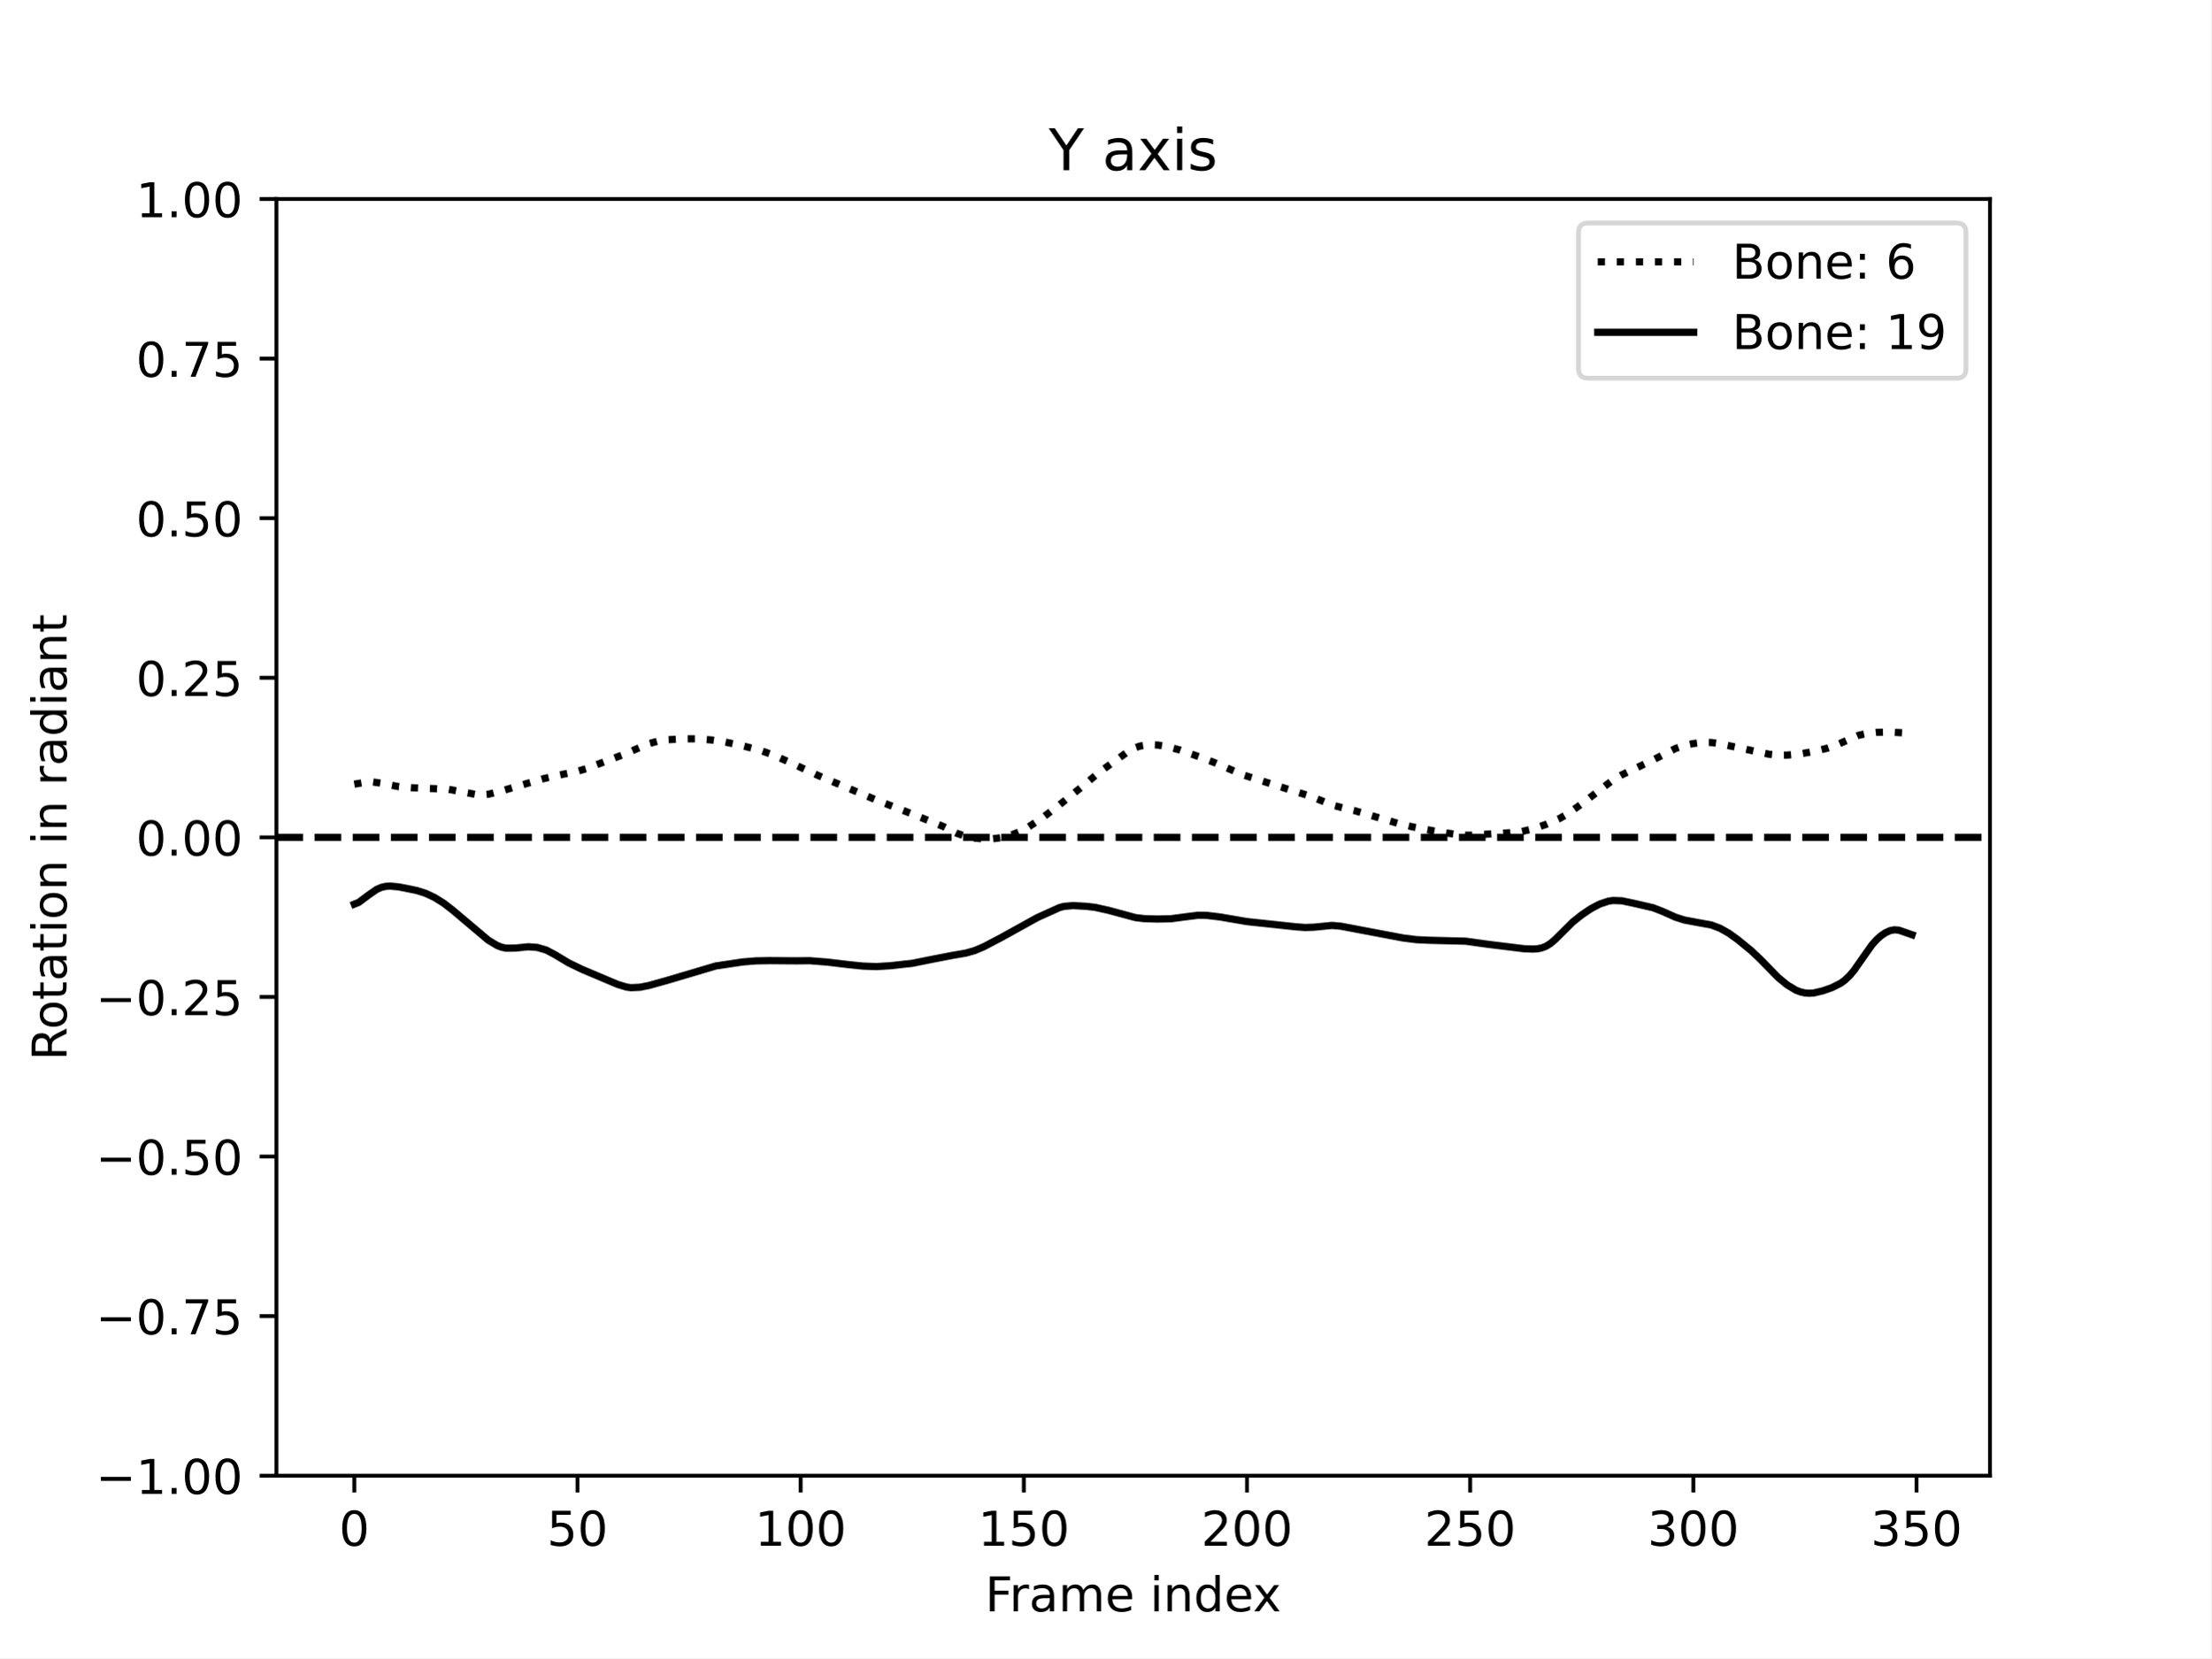
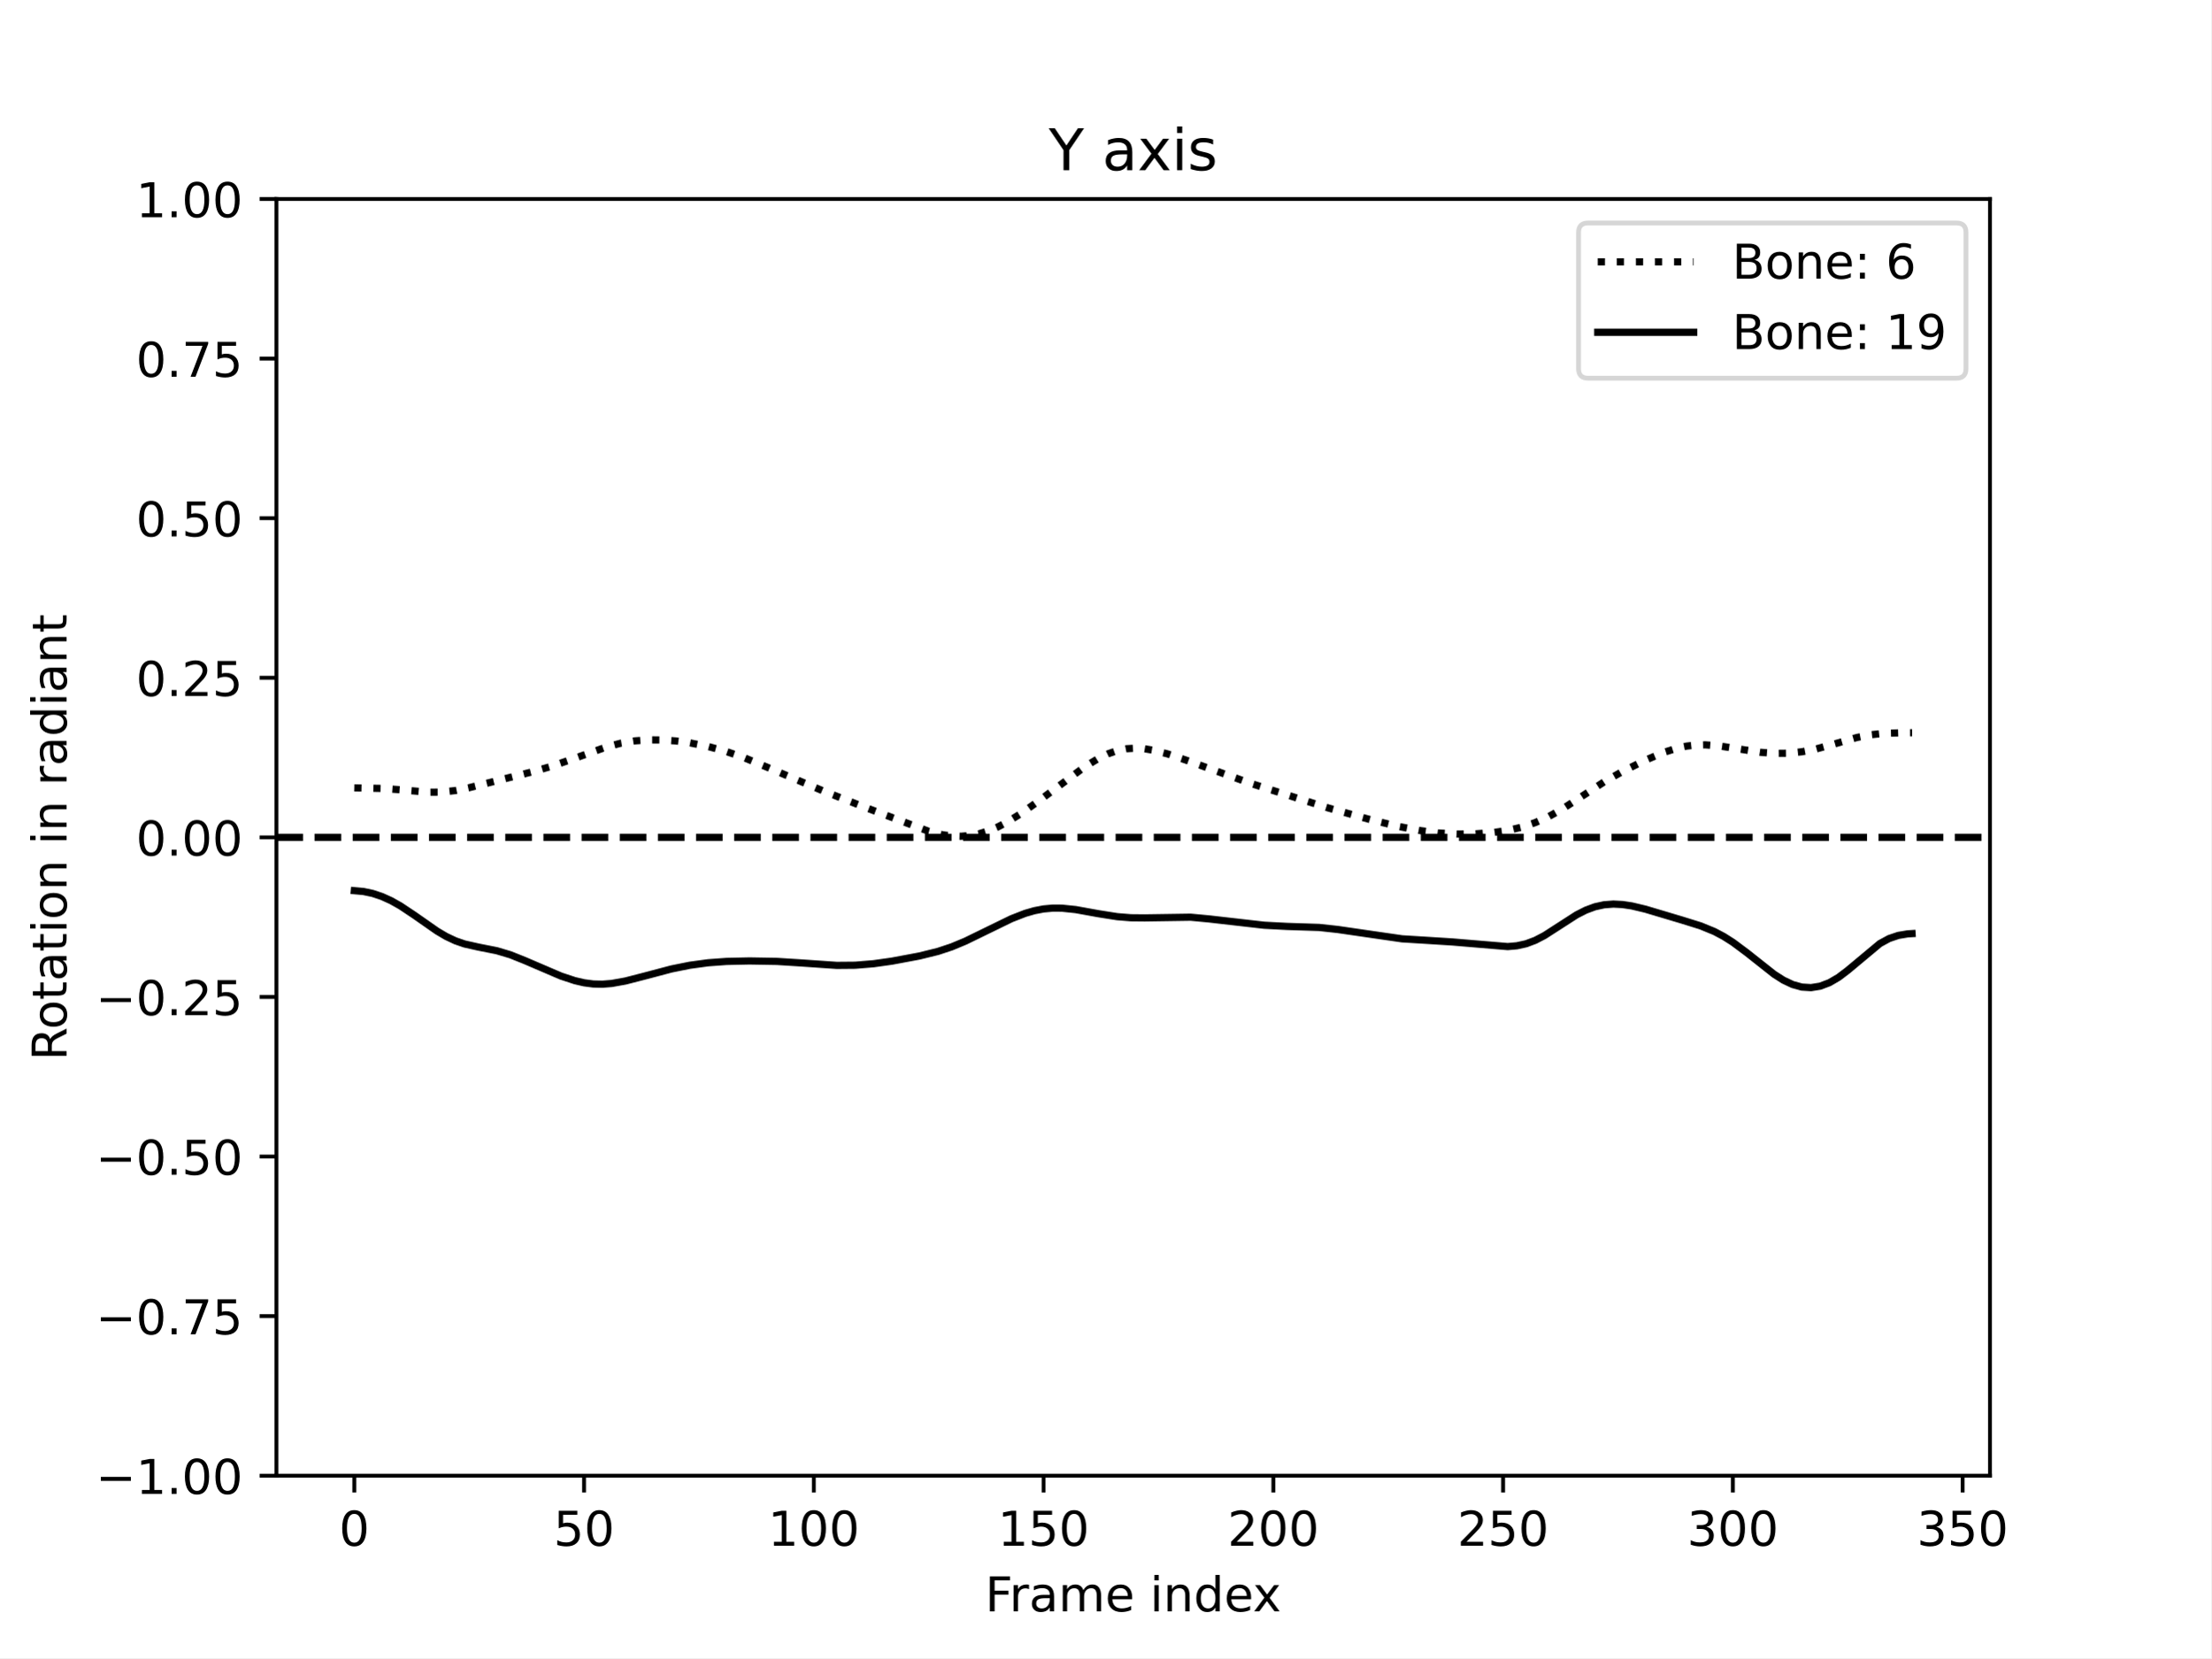
<svg xmlns="http://www.w3.org/2000/svg" xmlns:xlink="http://www.w3.org/1999/xlink" width="460.8pt" height="345.6pt" viewBox="0 0 460.8 345.6" version="1.1">
  <defs>
    <style type="text/css">*{stroke-linejoin: round; stroke-linecap: butt}</style>
  </defs>
  <g id="figure_1">
    <g id="patch_1">
      <path d="M 0 345.6  L 460.8 345.6  L 460.8 0  L 0 0  z " style="fill: #ffffff" />
    </g>
    <g id="axes_1">
      <g id="patch_2">
        <path d="M 57.6 307.584  L 414.72 307.584  L 414.72 41.472  L 57.6 41.472  z " style="fill: #ffffff" />
      </g>
      <g id="matplotlib.axis_1">
        <g id="xtick_1">
          <g id="line2d_1">
            <defs>
-               <path id="mdecc111322" d="M 0 0  L 0 3.5  " style="stroke: #000000; stroke-width: 0.8" />
-             </defs>
-             <g>
-               <use xlink:href="#mdecc111322" x="73.833" y="307.584" style="stroke: #000000; stroke-width: 0.8" />
+               <path id="mc6d199fbd0" d="M 0 0  L 0 3.5  " style="stroke: #000000; stroke-width: 0.8" />
+             </defs>
+             <g>
+               <use xlink:href="#mc6d199fbd0" x="73.833" y="307.584" style="stroke: #000000; stroke-width: 0.8" />
            </g>
          </g>
          <g id="text_1">
            <g transform="translate(70.65148 322.1824) scale(0.1 -0.1)">
              <defs>
                <path id="DejaVuSans-30" d="M 2034 4250  Q 1547 4250 1301 3770  Q 1056 3291 1056 2328  Q 1056 1369 1301 889  Q 1547 409 2034 409  Q 2525 409 2770 889  Q 3016 1369 3016 2328  Q 3016 3291 2770 3770  Q 2525 4250 2034 4250  z M 2034 4750  Q 2819 4750 3233 4129  Q 3647 3509 3647 2328  Q 3647 1150 3233 529  Q 2819 -91 2034 -91  Q 1250 -91 836 529  Q 422 1150 422 2328  Q 422 3509 836 4129  Q 1250 4750 2034 4750  z " transform="scale(0.015625)" />
              </defs>
              <use xlink:href="#DejaVuSans-30" />
            </g>
          </g>
        </g>
        <g id="xtick_2">
          <g id="line2d_2">
            <g>
-               <use xlink:href="#mdecc111322" x="120.345" y="307.584" style="stroke: #000000; stroke-width: 0.8" />
+               <use xlink:href="#mc6d199fbd0" x="121.717" y="307.584" style="stroke: #000000; stroke-width: 0.8" />
            </g>
          </g>
          <g id="text_2">
-             <g transform="translate(113.9823 322.1824) scale(0.1 -0.1)">
+             <g transform="translate(115.3544 322.1824) scale(0.1 -0.1)">
              <defs>
                <path id="DejaVuSans-35" d="M 691 4666  L 3169 4666  L 3169 4134  L 1269 4134  L 1269 2991  Q 1406 3038 1543 3061  Q 1681 3084 1819 3084  Q 2600 3084 3056 2656  Q 3513 2228 3513 1497  Q 3513 744 3044 326  Q 2575 -91 1722 -91  Q 1428 -91 1123 -41  Q 819 9 494 109  L 494 744  Q 775 591 1075 516  Q 1375 441 1709 441  Q 2250 441 2565 725  Q 2881 1009 2881 1497  Q 2881 1984 2565 2268  Q 2250 2553 1709 2553  Q 1456 2553 1204 2497  Q 953 2441 691 2322  L 691 4666  z " transform="scale(0.015625)" />
              </defs>
              <use xlink:href="#DejaVuSans-35" />
              <use xlink:href="#DejaVuSans-30" x="63.623" />
            </g>
          </g>
        </g>
        <g id="xtick_3">
          <g id="line2d_3">
            <g>
-               <use xlink:href="#mdecc111322" x="166.857" y="307.584" style="stroke: #000000; stroke-width: 0.8" />
+               <use xlink:href="#mc6d199fbd0" x="169.601" y="307.584" style="stroke: #000000; stroke-width: 0.8" />
            </g>
          </g>
          <g id="text_3">
-             <g transform="translate(157.3132 322.1824) scale(0.1 -0.1)">
+             <g transform="translate(160.0573 322.1824) scale(0.1 -0.1)">
              <defs>
                <path id="DejaVuSans-31" d="M 794 531  L 1825 531  L 1825 4091  L 703 3866  L 703 4441  L 1819 4666  L 2450 4666  L 2450 531  L 3481 531  L 3481 0  L 794 0  L 794 531  z " transform="scale(0.015625)" />
              </defs>
              <use xlink:href="#DejaVuSans-31" />
              <use xlink:href="#DejaVuSans-30" x="63.623" />
              <use xlink:href="#DejaVuSans-30" x="127.246" />
            </g>
          </g>
        </g>
        <g id="xtick_4">
          <g id="line2d_4">
            <g>
-               <use xlink:href="#mdecc111322" x="213.369" y="307.584" style="stroke: #000000; stroke-width: 0.8" />
+               <use xlink:href="#mc6d199fbd0" x="217.485" y="307.584" style="stroke: #000000; stroke-width: 0.8" />
            </g>
          </g>
          <g id="text_4">
-             <g transform="translate(203.8253 322.1824) scale(0.1 -0.1)">
+             <g transform="translate(207.9414 322.1824) scale(0.1 -0.1)">
              <use xlink:href="#DejaVuSans-31" />
              <use xlink:href="#DejaVuSans-35" x="63.623" />
              <use xlink:href="#DejaVuSans-30" x="127.246" />
            </g>
          </g>
        </g>
        <g id="xtick_5">
          <g id="line2d_5">
            <g>
-               <use xlink:href="#mdecc111322" x="259.881" y="307.584" style="stroke: #000000; stroke-width: 0.8" />
+               <use xlink:href="#mc6d199fbd0" x="265.369" y="307.584" style="stroke: #000000; stroke-width: 0.8" />
            </g>
          </g>
          <g id="text_5">
-             <g transform="translate(250.3374 322.1824) scale(0.1 -0.1)">
+             <g transform="translate(255.8256 322.1824) scale(0.1 -0.1)">
              <defs>
                <path id="DejaVuSans-32" d="M 1228 531  L 3431 531  L 3431 0  L 469 0  L 469 531  Q 828 903 1448 1529  Q 2069 2156 2228 2338  Q 2531 2678 2651 2914  Q 2772 3150 2772 3378  Q 2772 3750 2511 3984  Q 2250 4219 1831 4219  Q 1534 4219 1204 4116  Q 875 4013 500 3803  L 500 4441  Q 881 4594 1212 4672  Q 1544 4750 1819 4750  Q 2544 4750 2975 4387  Q 3406 4025 3406 3419  Q 3406 3131 3298 2873  Q 3191 2616 2906 2266  Q 2828 2175 2409 1742  Q 1991 1309 1228 531  z " transform="scale(0.015625)" />
              </defs>
              <use xlink:href="#DejaVuSans-32" />
              <use xlink:href="#DejaVuSans-30" x="63.623" />
              <use xlink:href="#DejaVuSans-30" x="127.246" />
            </g>
          </g>
        </g>
        <g id="xtick_6">
          <g id="line2d_6">
            <g>
-               <use xlink:href="#mdecc111322" x="306.393" y="307.584" style="stroke: #000000; stroke-width: 0.8" />
+               <use xlink:href="#mc6d199fbd0" x="313.253" y="307.584" style="stroke: #000000; stroke-width: 0.8" />
            </g>
          </g>
          <g id="text_6">
-             <g transform="translate(296.8495 322.1824) scale(0.1 -0.1)">
+             <g transform="translate(303.7097 322.1824) scale(0.1 -0.1)">
              <use xlink:href="#DejaVuSans-32" />
              <use xlink:href="#DejaVuSans-35" x="63.623" />
              <use xlink:href="#DejaVuSans-30" x="127.246" />
            </g>
          </g>
        </g>
        <g id="xtick_7">
          <g id="line2d_7">
            <g>
-               <use xlink:href="#mdecc111322" x="352.905" y="307.584" style="stroke: #000000; stroke-width: 0.8" />
+               <use xlink:href="#mc6d199fbd0" x="361.138" y="307.584" style="stroke: #000000; stroke-width: 0.8" />
            </g>
          </g>
          <g id="text_7">
-             <g transform="translate(343.3617 322.1824) scale(0.1 -0.1)">
+             <g transform="translate(351.5939 322.1824) scale(0.1 -0.1)">
              <defs>
                <path id="DejaVuSans-33" d="M 2597 2516  Q 3050 2419 3304 2112  Q 3559 1806 3559 1356  Q 3559 666 3084 287  Q 2609 -91 1734 -91  Q 1441 -91 1130 -33  Q 819 25 488 141  L 488 750  Q 750 597 1062 519  Q 1375 441 1716 441  Q 2309 441 2620 675  Q 2931 909 2931 1356  Q 2931 1769 2642 2001  Q 2353 2234 1838 2234  L 1294 2234  L 1294 2753  L 1863 2753  Q 2328 2753 2575 2939  Q 2822 3125 2822 3475  Q 2822 3834 2567 4026  Q 2313 4219 1838 4219  Q 1578 4219 1281 4162  Q 984 4106 628 3988  L 628 4550  Q 988 4650 1302 4700  Q 1616 4750 1894 4750  Q 2613 4750 3031 4423  Q 3450 4097 3450 3541  Q 3450 3153 3228 2886  Q 3006 2619 2597 2516  z " transform="scale(0.015625)" />
              </defs>
              <use xlink:href="#DejaVuSans-33" />
              <use xlink:href="#DejaVuSans-30" x="63.623" />
              <use xlink:href="#DejaVuSans-30" x="127.246" />
            </g>
          </g>
        </g>
        <g id="xtick_8">
          <g id="line2d_8">
            <g>
-               <use xlink:href="#mdecc111322" x="399.418" y="307.584" style="stroke: #000000; stroke-width: 0.8" />
+               <use xlink:href="#mc6d199fbd0" x="409.022" y="307.584" style="stroke: #000000; stroke-width: 0.8" />
            </g>
          </g>
          <g id="text_8">
-             <g transform="translate(389.8738 322.1824) scale(0.1 -0.1)">
+             <g transform="translate(399.478 322.1824) scale(0.1 -0.1)">
              <use xlink:href="#DejaVuSans-33" />
              <use xlink:href="#DejaVuSans-35" x="63.623" />
              <use xlink:href="#DejaVuSans-30" x="127.246" />
            </g>
          </g>
        </g>
        <g id="text_9">
          <g transform="translate(205.3108 335.8606) scale(0.1 -0.1)">
            <defs>
              <path id="DejaVuSans-46" d="M 628 4666  L 3309 4666  L 3309 4134  L 1259 4134  L 1259 2759  L 3109 2759  L 3109 2228  L 1259 2228  L 1259 0  L 628 0  L 628 4666  z " transform="scale(0.015625)" />
              <path id="DejaVuSans-72" d="M 2631 2963  Q 2534 3019 2420 3045  Q 2306 3072 2169 3072  Q 1681 3072 1420 2755  Q 1159 2438 1159 1844  L 1159 0  L 581 0  L 581 3500  L 1159 3500  L 1159 2956  Q 1341 3275 1631 3429  Q 1922 3584 2338 3584  Q 2397 3584 2469 3576  Q 2541 3569 2628 3553  L 2631 2963  z " transform="scale(0.015625)" />
              <path id="DejaVuSans-61" d="M 2194 1759  Q 1497 1759 1228 1600  Q 959 1441 959 1056  Q 959 750 1161 570  Q 1363 391 1709 391  Q 2188 391 2477 730  Q 2766 1069 2766 1631  L 2766 1759  L 2194 1759  z M 3341 1997  L 3341 0  L 2766 0  L 2766 531  Q 2569 213 2275 61  Q 1981 -91 1556 -91  Q 1019 -91 701 211  Q 384 513 384 1019  Q 384 1609 779 1909  Q 1175 2209 1959 2209  L 2766 2209  L 2766 2266  Q 2766 2663 2505 2880  Q 2244 3097 1772 3097  Q 1472 3097 1187 3025  Q 903 2953 641 2809  L 641 3341  Q 956 3463 1253 3523  Q 1550 3584 1831 3584  Q 2591 3584 2966 3190  Q 3341 2797 3341 1997  z " transform="scale(0.015625)" />
              <path id="DejaVuSans-6d" d="M 3328 2828  Q 3544 3216 3844 3400  Q 4144 3584 4550 3584  Q 5097 3584 5394 3201  Q 5691 2819 5691 2113  L 5691 0  L 5113 0  L 5113 2094  Q 5113 2597 4934 2840  Q 4756 3084 4391 3084  Q 3944 3084 3684 2787  Q 3425 2491 3425 1978  L 3425 0  L 2847 0  L 2847 2094  Q 2847 2600 2669 2842  Q 2491 3084 2119 3084  Q 1678 3084 1418 2786  Q 1159 2488 1159 1978  L 1159 0  L 581 0  L 581 3500  L 1159 3500  L 1159 2956  Q 1356 3278 1631 3431  Q 1906 3584 2284 3584  Q 2666 3584 2933 3390  Q 3200 3197 3328 2828  z " transform="scale(0.015625)" />
              <path id="DejaVuSans-65" d="M 3597 1894  L 3597 1613  L 953 1613  Q 991 1019 1311 708  Q 1631 397 2203 397  Q 2534 397 2845 478  Q 3156 559 3463 722  L 3463 178  Q 3153 47 2828 -22  Q 2503 -91 2169 -91  Q 1331 -91 842 396  Q 353 884 353 1716  Q 353 2575 817 3079  Q 1281 3584 2069 3584  Q 2775 3584 3186 3129  Q 3597 2675 3597 1894  z M 3022 2063  Q 3016 2534 2758 2815  Q 2500 3097 2075 3097  Q 1594 3097 1305 2825  Q 1016 2553 972 2059  L 3022 2063  z " transform="scale(0.015625)" />
              <path id="DejaVuSans-20" transform="scale(0.015625)" />
              <path id="DejaVuSans-69" d="M 603 3500  L 1178 3500  L 1178 0  L 603 0  L 603 3500  z M 603 4863  L 1178 4863  L 1178 4134  L 603 4134  L 603 4863  z " transform="scale(0.015625)" />
              <path id="DejaVuSans-6e" d="M 3513 2113  L 3513 0  L 2938 0  L 2938 2094  Q 2938 2591 2744 2837  Q 2550 3084 2163 3084  Q 1697 3084 1428 2787  Q 1159 2491 1159 1978  L 1159 0  L 581 0  L 581 3500  L 1159 3500  L 1159 2956  Q 1366 3272 1645 3428  Q 1925 3584 2291 3584  Q 2894 3584 3203 3211  Q 3513 2838 3513 2113  z " transform="scale(0.015625)" />
              <path id="DejaVuSans-64" d="M 2906 2969  L 2906 4863  L 3481 4863  L 3481 0  L 2906 0  L 2906 525  Q 2725 213 2448 61  Q 2172 -91 1784 -91  Q 1150 -91 751 415  Q 353 922 353 1747  Q 353 2572 751 3078  Q 1150 3584 1784 3584  Q 2172 3584 2448 3432  Q 2725 3281 2906 2969  z M 947 1747  Q 947 1113 1208 752  Q 1469 391 1925 391  Q 2381 391 2643 752  Q 2906 1113 2906 1747  Q 2906 2381 2643 2742  Q 2381 3103 1925 3103  Q 1469 3103 1208 2742  Q 947 2381 947 1747  z " transform="scale(0.015625)" />
              <path id="DejaVuSans-78" d="M 3513 3500  L 2247 1797  L 3578 0  L 2900 0  L 1881 1375  L 863 0  L 184 0  L 1544 1831  L 300 3500  L 978 3500  L 1906 2253  L 2834 3500  L 3513 3500  z " transform="scale(0.015625)" />
            </defs>
            <use xlink:href="#DejaVuSans-46" />
            <use xlink:href="#DejaVuSans-72" x="50.27" />
            <use xlink:href="#DejaVuSans-61" x="91.383" />
            <use xlink:href="#DejaVuSans-6d" x="152.662" />
            <use xlink:href="#DejaVuSans-65" x="250.074" />
            <use xlink:href="#DejaVuSans-20" x="311.598" />
            <use xlink:href="#DejaVuSans-69" x="343.385" />
            <use xlink:href="#DejaVuSans-6e" x="371.168" />
            <use xlink:href="#DejaVuSans-64" x="434.547" />
            <use xlink:href="#DejaVuSans-65" x="498.023" />
            <use xlink:href="#DejaVuSans-78" x="557.797" />
          </g>
        </g>
      </g>
      <g id="matplotlib.axis_2">
        <g id="ytick_1">
          <g id="line2d_9">
            <defs>
-               <path id="m0fd4e11f24" d="M 0 0  L -3.5 0  " style="stroke: #000000; stroke-width: 0.8" />
-             </defs>
-             <g>
-               <use xlink:href="#m0fd4e11f24" x="57.6" y="307.584" style="stroke: #000000; stroke-width: 0.8" />
+               <path id="m5207521c05" d="M 0 0  L -3.5 0  " style="stroke: #000000; stroke-width: 0.8" />
+             </defs>
+             <g>
+               <use xlink:href="#m5207521c05" x="57.6" y="307.584" style="stroke: #000000; stroke-width: 0.8" />
            </g>
          </g>
          <g id="text_10">
            <g transform="translate(19.95469 311.3832) scale(0.1 -0.1)">
              <defs>
                <path id="DejaVuSans-2212" d="M 678 2272  L 4684 2272  L 4684 1741  L 678 1741  L 678 2272  z " transform="scale(0.015625)" />
                <path id="DejaVuSans-2e" d="M 684 794  L 1344 794  L 1344 0  L 684 0  L 684 794  z " transform="scale(0.015625)" />
              </defs>
              <use xlink:href="#DejaVuSans-2212" />
              <use xlink:href="#DejaVuSans-31" x="83.789" />
              <use xlink:href="#DejaVuSans-2e" x="147.412" />
              <use xlink:href="#DejaVuSans-30" x="179.199" />
              <use xlink:href="#DejaVuSans-30" x="242.822" />
            </g>
          </g>
        </g>
        <g id="ytick_2">
          <g id="line2d_10">
            <g>
-               <use xlink:href="#m0fd4e11f24" x="57.6" y="274.32" style="stroke: #000000; stroke-width: 0.8" />
+               <use xlink:href="#m5207521c05" x="57.6" y="274.32" style="stroke: #000000; stroke-width: 0.8" />
            </g>
          </g>
          <g id="text_11">
            <g transform="translate(19.95469 278.1192) scale(0.1 -0.1)">
              <defs>
                <path id="DejaVuSans-37" d="M 525 4666  L 3525 4666  L 3525 4397  L 1831 0  L 1172 0  L 2766 4134  L 525 4134  L 525 4666  z " transform="scale(0.015625)" />
              </defs>
              <use xlink:href="#DejaVuSans-2212" />
              <use xlink:href="#DejaVuSans-30" x="83.789" />
              <use xlink:href="#DejaVuSans-2e" x="147.412" />
              <use xlink:href="#DejaVuSans-37" x="179.199" />
              <use xlink:href="#DejaVuSans-35" x="242.822" />
            </g>
          </g>
        </g>
        <g id="ytick_3">
          <g id="line2d_11">
            <g>
-               <use xlink:href="#m0fd4e11f24" x="57.6" y="241.056" style="stroke: #000000; stroke-width: 0.8" />
+               <use xlink:href="#m5207521c05" x="57.6" y="241.056" style="stroke: #000000; stroke-width: 0.8" />
            </g>
          </g>
          <g id="text_12">
            <g transform="translate(19.95469 244.8552) scale(0.1 -0.1)">
              <use xlink:href="#DejaVuSans-2212" />
              <use xlink:href="#DejaVuSans-30" x="83.789" />
              <use xlink:href="#DejaVuSans-2e" x="147.412" />
              <use xlink:href="#DejaVuSans-35" x="179.199" />
              <use xlink:href="#DejaVuSans-30" x="242.822" />
            </g>
          </g>
        </g>
        <g id="ytick_4">
          <g id="line2d_12">
            <g>
-               <use xlink:href="#m0fd4e11f24" x="57.6" y="207.792" style="stroke: #000000; stroke-width: 0.8" />
+               <use xlink:href="#m5207521c05" x="57.6" y="207.792" style="stroke: #000000; stroke-width: 0.8" />
            </g>
          </g>
          <g id="text_13">
            <g transform="translate(19.95469 211.5912) scale(0.1 -0.1)">
              <use xlink:href="#DejaVuSans-2212" />
              <use xlink:href="#DejaVuSans-30" x="83.789" />
              <use xlink:href="#DejaVuSans-2e" x="147.412" />
              <use xlink:href="#DejaVuSans-32" x="179.199" />
              <use xlink:href="#DejaVuSans-35" x="242.822" />
            </g>
          </g>
        </g>
        <g id="ytick_5">
          <g id="line2d_13">
            <g>
-               <use xlink:href="#m0fd4e11f24" x="57.6" y="174.528" style="stroke: #000000; stroke-width: 0.8" />
+               <use xlink:href="#m5207521c05" x="57.6" y="174.528" style="stroke: #000000; stroke-width: 0.8" />
            </g>
          </g>
          <g id="text_14">
            <g transform="translate(28.33438 178.3272) scale(0.1 -0.1)">
              <use xlink:href="#DejaVuSans-30" />
              <use xlink:href="#DejaVuSans-2e" x="63.623" />
              <use xlink:href="#DejaVuSans-30" x="95.41" />
              <use xlink:href="#DejaVuSans-30" x="159.033" />
            </g>
          </g>
        </g>
        <g id="ytick_6">
          <g id="line2d_14">
            <g>
-               <use xlink:href="#m0fd4e11f24" x="57.6" y="141.264" style="stroke: #000000; stroke-width: 0.8" />
+               <use xlink:href="#m5207521c05" x="57.6" y="141.264" style="stroke: #000000; stroke-width: 0.8" />
            </g>
          </g>
          <g id="text_15">
            <g transform="translate(28.33438 145.0632) scale(0.1 -0.1)">
              <use xlink:href="#DejaVuSans-30" />
              <use xlink:href="#DejaVuSans-2e" x="63.623" />
              <use xlink:href="#DejaVuSans-32" x="95.41" />
              <use xlink:href="#DejaVuSans-35" x="159.033" />
            </g>
          </g>
        </g>
        <g id="ytick_7">
          <g id="line2d_15">
            <g>
-               <use xlink:href="#m0fd4e11f24" x="57.6" y="108" style="stroke: #000000; stroke-width: 0.8" />
+               <use xlink:href="#m5207521c05" x="57.6" y="108" style="stroke: #000000; stroke-width: 0.8" />
            </g>
          </g>
          <g id="text_16">
            <g transform="translate(28.33438 111.7992) scale(0.1 -0.1)">
              <use xlink:href="#DejaVuSans-30" />
              <use xlink:href="#DejaVuSans-2e" x="63.623" />
              <use xlink:href="#DejaVuSans-35" x="95.41" />
              <use xlink:href="#DejaVuSans-30" x="159.033" />
            </g>
          </g>
        </g>
        <g id="ytick_8">
          <g id="line2d_16">
            <g>
-               <use xlink:href="#m0fd4e11f24" x="57.6" y="74.736" style="stroke: #000000; stroke-width: 0.8" />
+               <use xlink:href="#m5207521c05" x="57.6" y="74.736" style="stroke: #000000; stroke-width: 0.8" />
            </g>
          </g>
          <g id="text_17">
            <g transform="translate(28.33438 78.53522) scale(0.1 -0.1)">
              <use xlink:href="#DejaVuSans-30" />
              <use xlink:href="#DejaVuSans-2e" x="63.623" />
              <use xlink:href="#DejaVuSans-37" x="95.41" />
              <use xlink:href="#DejaVuSans-35" x="159.033" />
            </g>
          </g>
        </g>
        <g id="ytick_9">
          <g id="line2d_17">
            <g>
-               <use xlink:href="#m0fd4e11f24" x="57.6" y="41.472" style="stroke: #000000; stroke-width: 0.8" />
+               <use xlink:href="#m5207521c05" x="57.6" y="41.472" style="stroke: #000000; stroke-width: 0.8" />
            </g>
          </g>
          <g id="text_18">
            <g transform="translate(28.33438 45.27122) scale(0.1 -0.1)">
              <use xlink:href="#DejaVuSans-31" />
              <use xlink:href="#DejaVuSans-2e" x="63.623" />
              <use xlink:href="#DejaVuSans-30" x="95.41" />
              <use xlink:href="#DejaVuSans-30" x="159.033" />
            </g>
          </g>
        </g>
        <g id="text_19">
          <g transform="translate(13.875 221.0499) rotate(-90) scale(0.1 -0.1)">
            <defs>
              <path id="DejaVuSans-52" d="M 2841 2188  Q 3044 2119 3236 1894  Q 3428 1669 3622 1275  L 4263 0  L 3584 0  L 2988 1197  Q 2756 1666 2539 1819  Q 2322 1972 1947 1972  L 1259 1972  L 1259 0  L 628 0  L 628 4666  L 2053 4666  Q 2853 4666 3247 4331  Q 3641 3997 3641 3322  Q 3641 2881 3436 2590  Q 3231 2300 2841 2188  z M 1259 4147  L 1259 2491  L 2053 2491  Q 2509 2491 2742 2702  Q 2975 2913 2975 3322  Q 2975 3731 2742 3939  Q 2509 4147 2053 4147  L 1259 4147  z " transform="scale(0.015625)" />
              <path id="DejaVuSans-6f" d="M 1959 3097  Q 1497 3097 1228 2736  Q 959 2375 959 1747  Q 959 1119 1226 758  Q 1494 397 1959 397  Q 2419 397 2687 759  Q 2956 1122 2956 1747  Q 2956 2369 2687 2733  Q 2419 3097 1959 3097  z M 1959 3584  Q 2709 3584 3137 3096  Q 3566 2609 3566 1747  Q 3566 888 3137 398  Q 2709 -91 1959 -91  Q 1206 -91 779 398  Q 353 888 353 1747  Q 353 2609 779 3096  Q 1206 3584 1959 3584  z " transform="scale(0.015625)" />
              <path id="DejaVuSans-74" d="M 1172 4494  L 1172 3500  L 2356 3500  L 2356 3053  L 1172 3053  L 1172 1153  Q 1172 725 1289 603  Q 1406 481 1766 481  L 2356 481  L 2356 0  L 1766 0  Q 1100 0 847 248  Q 594 497 594 1153  L 594 3053  L 172 3053  L 172 3500  L 594 3500  L 594 4494  L 1172 4494  z " transform="scale(0.015625)" />
            </defs>
            <use xlink:href="#DejaVuSans-52" />
            <use xlink:href="#DejaVuSans-6f" x="64.982" />
            <use xlink:href="#DejaVuSans-74" x="126.164" />
            <use xlink:href="#DejaVuSans-61" x="165.373" />
            <use xlink:href="#DejaVuSans-74" x="226.652" />
            <use xlink:href="#DejaVuSans-69" x="265.861" />
            <use xlink:href="#DejaVuSans-6f" x="293.645" />
            <use xlink:href="#DejaVuSans-6e" x="354.826" />
            <use xlink:href="#DejaVuSans-20" x="418.205" />
            <use xlink:href="#DejaVuSans-69" x="449.992" />
            <use xlink:href="#DejaVuSans-6e" x="477.775" />
            <use xlink:href="#DejaVuSans-20" x="541.154" />
            <use xlink:href="#DejaVuSans-72" x="572.941" />
            <use xlink:href="#DejaVuSans-61" x="614.055" />
            <use xlink:href="#DejaVuSans-64" x="675.334" />
            <use xlink:href="#DejaVuSans-69" x="738.811" />
            <use xlink:href="#DejaVuSans-61" x="766.594" />
            <use xlink:href="#DejaVuSans-6e" x="827.873" />
            <use xlink:href="#DejaVuSans-74" x="891.252" />
          </g>
        </g>
      </g>
      <g id="line2d_18">
-         <path d="M 73.833 163.445  L 76.623 162.961  L 77.554 162.957  L 79.414 163.248  L 83.135 163.971  L 85.926 164.191  L 93.368 164.489  L 99.88 165.721  L 101.74 165.549  L 104.531 164.853  L 112.903 162.392  L 115.694 161.715  L 120.345 160.762  L 122.205 160.197  L 129.647 157.376  L 135.229 154.995  L 137.089 154.484  L 138.95 154.192  L 142.671 153.996  L 145.461 153.994  L 148.252 154.226  L 151.043 154.644  L 154.764 155.447  L 158.485 156.407  L 161.275 157.41  L 164.996 159.083  L 170.578 161.668  L 182.671 166.768  L 189.183 169.296  L 196.625 172.283  L 199.415 173.688  L 201.276 174.329  L 203.136 174.692  L 204.997 174.86  L 206.857 174.83  L 208.718 174.582  L 210.578 174.109  L 212.439 173.372  L 214.299 172.386  L 217.09 170.571  L 220.811 167.736  L 225.462 163.997  L 229.183 160.895  L 234.765 156.879  L 236.625 155.833  L 237.555 155.507  L 239.416 155.22  L 241.276 155.287  L 243.137 155.583  L 245.928 156.331  L 250.579 157.972  L 253.369 159.052  L 258.951 161.472  L 270.114 165.036  L 272.905 165.887  L 275.695 167  L 277.556 167.769  L 279.416 168.266  L 282.207 168.939  L 291.509 171.663  L 294.3 172.329  L 299.882 173.391  L 304.533 174.059  L 306.393 174.091  L 316.626 173.439  L 319.417 172.768  L 322.207 171.825  L 324.998 170.613  L 326.859 169.534  L 329.649 167.542  L 336.161 162.558  L 338.022 161.484  L 344.533 158.383  L 349.184 156.004  L 351.045 155.375  L 352.905 154.977  L 354.766 154.74  L 356.626 154.75  L 358.487 155.036  L 368.72 157.213  L 370.58 157.398  L 372.44 157.38  L 375.231 157.112  L 378.022 156.629  L 380.813 155.947  L 382.673 155.288  L 387.324 153.257  L 389.185 152.859  L 391.045 152.649  L 393.836 152.583  L 396.627 152.743  L 398.487 152.862  L 398.487 152.862  " clip-path="url(#p7582538ba5)" style="fill: none; stroke-dasharray: 1.5,2.475; stroke-dashoffset: 0; stroke: #000000; stroke-width: 1.5" />
+         <path d="M 73.833 164.219  L 79.579 164.334  L 83.41 164.604  L 89.156 165.116  L 92.029 165.102  L 94.902 164.771  L 97.775 164.179  L 111.182 160.81  L 115.013 159.695  L 119.802 158.032  L 126.505 155.655  L 129.378 154.906  L 132.251 154.428  L 135.124 154.215  L 137.997 154.229  L 140.871 154.439  L 143.744 154.828  L 147.574 155.596  L 151.405 156.647  L 155.236 157.989  L 160.024 159.972  L 171.516 164.841  L 180.136 168.219  L 193.543 173.267  L 196.416 173.987  L 198.332 174.248  L 200.247 174.305  L 202.162 174.148  L 204.078 173.77  L 205.993 173.176  L 207.908 172.376  L 209.824 171.389  L 212.697 169.622  L 216.527 166.901  L 226.104 159.789  L 228.977 158.042  L 230.893 157.122  L 232.808 156.454  L 234.723 156.064  L 236.639 155.948  L 238.554 156.074  L 240.47 156.395  L 243.343 157.141  L 247.173 158.431  L 260.581 163.261  L 276.862 168.419  L 285.481 170.809  L 291.227 172.212  L 296.015 173.125  L 299.846 173.624  L 303.677 173.845  L 307.507 173.793  L 311.338 173.507  L 314.211 173.088  L 317.084 172.42  L 319.957 171.452  L 322.83 170.157  L 325.703 168.548  L 329.534 166.065  L 334.323 162.951  L 338.153 160.784  L 342.942 158.424  L 346.772 156.805  L 349.645 155.898  L 351.561 155.501  L 353.476 155.287  L 355.392 155.25  L 358.265 155.47  L 362.095 156.063  L 366.884 156.798  L 369.757 157.022  L 372.63 156.992  L 375.503 156.693  L 378.376 156.138  L 382.207 155.087  L 386.995 153.711  L 389.868 153.143  L 392.741 152.844  L 396.572 152.735  L 398.487 152.73  L 398.487 152.73  " clip-path="url(#pb5c738ae4b)" style="fill: none; stroke-dasharray: 1.5,2.475; stroke-dashoffset: 0; stroke: #000000; stroke-width: 1.5" />
      </g>
      <g id="line2d_19">
-         <path d="M 73.833 188.453  L 74.763 188.086  L 76.623 186.689  L 78.484 185.385  L 79.414 184.98  L 80.344 184.753  L 81.275 184.685  L 83.135 184.861  L 86.856 185.607  L 88.717 186.201  L 90.577 187.075  L 92.438 188.236  L 94.298 189.668  L 101.74 195.949  L 103.6 197.07  L 104.531 197.43  L 105.461 197.627  L 107.321 197.617  L 110.112 197.336  L 111.973 197.477  L 113.833 198.016  L 115.694 199.004  L 118.484 200.684  L 121.275 202.033  L 128.717 205.18  L 130.578 205.74  L 131.508 205.862  L 133.368 205.777  L 135.229 205.408  L 138.95 204.372  L 149.182 201.336  L 154.764 200.504  L 157.555 200.274  L 160.345 200.223  L 165.927 200.266  L 168.717 200.236  L 172.438 200.533  L 177.09 201.088  L 179.88 201.369  L 182.671 201.466  L 185.462 201.297  L 190.113 200.788  L 193.834 200.037  L 198.485 199.132  L 201.276 198.658  L 203.136 198.128  L 204.997 197.342  L 208.718 195.387  L 216.16 191.267  L 220.811 189.165  L 221.741 188.915  L 223.602 188.754  L 226.392 188.904  L 228.253 189.129  L 231.044 189.747  L 236.625 191.256  L 238.486 191.477  L 241.276 191.558  L 244.067 191.494  L 246.858 191.121  L 249.649 190.771  L 251.509 190.795  L 254.3 191.132  L 259.881 192.09  L 270.114 193.183  L 271.974 193.32  L 273.835 193.257  L 277.556 192.889  L 279.416 193.046  L 292.44 195.51  L 295.23 195.86  L 298.021 195.986  L 305.463 196.175  L 310.114 196.823  L 317.556 197.74  L 319.417 197.814  L 320.347 197.763  L 321.277 197.586  L 322.207 197.226  L 323.138 196.647  L 324.068 195.853  L 327.789 192.16  L 329.649 190.685  L 331.51 189.421  L 333.37 188.436  L 335.231 187.825  L 336.161 187.687  L 338.022 187.755  L 340.812 188.347  L 344.533 189.21  L 346.394 189.932  L 349.184 191.175  L 351.045 191.764  L 353.836 192.29  L 356.626 192.789  L 358.487 193.489  L 360.347 194.543  L 362.208 195.892  L 364.999 198.174  L 366.859 199.939  L 370.58 203.746  L 372.44 205.276  L 374.301 206.397  L 375.231 206.752  L 376.161 206.961  L 377.092 207.028  L 378.022 206.961  L 379.882 206.52  L 381.743 205.873  L 383.603 204.939  L 384.534 204.246  L 385.464 203.357  L 386.394 202.26  L 388.255 199.589  L 390.115 196.957  L 391.045 195.905  L 391.976 195.066  L 392.906 194.428  L 393.836 193.995  L 394.766 193.799  L 395.697 193.87  L 398.487 194.835  L 398.487 194.835  " clip-path="url(#p7582538ba5)" style="fill: none; stroke: #000000; stroke-width: 1.5; stroke-linecap: square" />
+         <path d="M 73.833 185.644  L 75.748 185.817  L 77.663 186.221  L 79.579 186.859  L 81.494 187.726  L 83.41 188.802  L 86.283 190.714  L 91.071 194.06  L 92.986 195.189  L 94.902 196.092  L 96.817 196.752  L 99.69 197.4  L 103.521 198.157  L 106.394 199.017  L 109.267 200.168  L 116.928 203.452  L 119.802 204.399  L 121.717 204.844  L 123.632 205.097  L 125.548 205.141  L 127.463 204.989  L 130.336 204.473  L 134.167 203.489  L 139.913 201.968  L 143.744 201.192  L 147.574 200.673  L 151.405 200.393  L 156.193 200.291  L 161.94 200.391  L 166.728 200.691  L 174.389 201.217  L 178.22 201.183  L 182.051 200.872  L 185.882 200.333  L 191.628 199.255  L 195.458 198.309  L 198.332 197.357  L 201.205 196.159  L 205.035 194.291  L 210.781 191.49  L 213.654 190.371  L 215.57 189.818  L 217.485 189.452  L 219.401 189.281  L 221.316 189.293  L 224.189 189.588  L 228.977 190.455  L 232.808 191.06  L 235.681 191.291  L 238.554 191.319  L 248.131 191.174  L 251.962 191.532  L 263.454 192.847  L 268.242 193.095  L 274.946 193.311  L 278.777 193.732  L 292.184 195.681  L 296.973 195.973  L 302.719 196.334  L 314.211 197.301  L 316.127 197.133  L 318.042 196.71  L 319.957 195.994  L 321.873 194.996  L 324.746 193.146  L 328.576 190.679  L 330.492 189.704  L 332.407 188.997  L 334.323 188.579  L 336.238 188.437  L 338.153 188.534  L 340.069 188.823  L 342.942 189.508  L 350.603 191.794  L 354.434 192.989  L 357.307 194.17  L 359.222 195.186  L 361.138 196.401  L 364.011 198.54  L 369.757 203.081  L 371.672 204.301  L 373.588 205.208  L 375.503 205.736  L 377.418 205.852  L 379.334 205.547  L 381.249 204.824  L 383.164 203.707  L 385.08 202.253  L 391.783 196.659  L 393.699 195.621  L 395.614 194.971  L 397.53 194.651  L 398.487 194.591  L 398.487 194.591  " clip-path="url(#pb5c738ae4b)" style="fill: none; stroke: #000000; stroke-width: 1.5; stroke-linecap: square" />
      </g>
      <g id="line2d_20">
-         <path d="M 57.6 174.528  L 414.72 174.528  " clip-path="url(#p7582538ba5)" style="fill: none; stroke-dasharray: 5.55,2.4; stroke-dashoffset: 0; stroke: #000000; stroke-width: 1.5" />
+         <path d="M 57.6 174.528  L 414.72 174.528  " clip-path="url(#pb5c738ae4b)" style="fill: none; stroke-dasharray: 5.55,2.4; stroke-dashoffset: 0; stroke: #000000; stroke-width: 1.5" />
      </g>
      <g id="patch_3">
        <path d="M 57.6 307.584  L 57.6 41.472  " style="fill: none; stroke: #000000; stroke-width: 0.8; stroke-linejoin: miter; stroke-linecap: square" />
      </g>
      <g id="patch_4">
        <path d="M 414.72 307.584  L 414.72 41.472  " style="fill: none; stroke: #000000; stroke-width: 0.8; stroke-linejoin: miter; stroke-linecap: square" />
      </g>
      <g id="patch_5">
        <path d="M 57.6 307.584  L 414.72 307.584  " style="fill: none; stroke: #000000; stroke-width: 0.8; stroke-linejoin: miter; stroke-linecap: square" />
      </g>
      <g id="patch_6">
        <path d="M 57.6 41.472  L 414.72 41.472  " style="fill: none; stroke: #000000; stroke-width: 0.8; stroke-linejoin: miter; stroke-linecap: square" />
      </g>
      <g id="text_20">
        <g transform="translate(218.5678 35.472) scale(0.12 -0.12)">
          <defs>
            <path id="DejaVuSans-59" d="M -13 4666  L 666 4666  L 1959 2747  L 3244 4666  L 3922 4666  L 2272 2222  L 2272 0  L 1638 0  L 1638 2222  L -13 4666  z " transform="scale(0.015625)" />
            <path id="DejaVuSans-73" d="M 2834 3397  L 2834 2853  Q 2591 2978 2328 3040  Q 2066 3103 1784 3103  Q 1356 3103 1142 2972  Q 928 2841 928 2578  Q 928 2378 1081 2264  Q 1234 2150 1697 2047  L 1894 2003  Q 2506 1872 2764 1633  Q 3022 1394 3022 966  Q 3022 478 2636 193  Q 2250 -91 1575 -91  Q 1294 -91 989 -36  Q 684 19 347 128  L 347 722  Q 666 556 975 473  Q 1284 391 1588 391  Q 1994 391 2212 530  Q 2431 669 2431 922  Q 2431 1156 2273 1281  Q 2116 1406 1581 1522  L 1381 1569  Q 847 1681 609 1914  Q 372 2147 372 2553  Q 372 3047 722 3315  Q 1072 3584 1716 3584  Q 2034 3584 2315 3537  Q 2597 3491 2834 3397  z " transform="scale(0.015625)" />
          </defs>
          <use xlink:href="#DejaVuSans-59" />
          <use xlink:href="#DejaVuSans-20" x="61.084" />
          <use xlink:href="#DejaVuSans-61" x="92.871" />
          <use xlink:href="#DejaVuSans-78" x="154.15" />
          <use xlink:href="#DejaVuSans-69" x="213.33" />
          <use xlink:href="#DejaVuSans-73" x="241.113" />
        </g>
      </g>
      <g id="legend_1">
        <g id="patch_7">
          <path d="M 330.978 78.828  L 407.72 78.828  Q 409.72 78.828 409.72 76.828  L 409.72 48.472  Q 409.72 46.472 407.72 46.472  L 330.978 46.472  Q 328.978 46.472 328.978 48.472  L 328.978 76.828  Q 328.978 78.828 330.978 78.828  z " style="fill: #ffffff; opacity: 0.8; stroke: #cccccc; stroke-linejoin: miter" />
        </g>
        <g id="line2d_21">
          <path d="M 332.978 54.57  L 342.978 54.57  L 352.978 54.57  " style="fill: none; stroke-dasharray: 1.5,2.475; stroke-dashoffset: 0; stroke: #000000; stroke-width: 1.5" />
        </g>
        <g id="text_21">
          <g transform="translate(360.9778 58.07044) scale(0.1 -0.1)">
            <defs>
              <path id="DejaVuSans-42" d="M 1259 2228  L 1259 519  L 2272 519  Q 2781 519 3026 730  Q 3272 941 3272 1375  Q 3272 1813 3026 2020  Q 2781 2228 2272 2228  L 1259 2228  z M 1259 4147  L 1259 2741  L 2194 2741  Q 2656 2741 2882 2914  Q 3109 3088 3109 3444  Q 3109 3797 2882 3972  Q 2656 4147 2194 4147  L 1259 4147  z M 628 4666  L 2241 4666  Q 2963 4666 3353 4366  Q 3744 4066 3744 3513  Q 3744 3084 3544 2831  Q 3344 2578 2956 2516  Q 3422 2416 3680 2098  Q 3938 1781 3938 1306  Q 3938 681 3513 340  Q 3088 0 2303 0  L 628 0  L 628 4666  z " transform="scale(0.015625)" />
              <path id="DejaVuSans-3a" d="M 750 794  L 1409 794  L 1409 0  L 750 0  L 750 794  z M 750 3309  L 1409 3309  L 1409 2516  L 750 2516  L 750 3309  z " transform="scale(0.015625)" />
              <path id="DejaVuSans-36" d="M 2113 2584  Q 1688 2584 1439 2293  Q 1191 2003 1191 1497  Q 1191 994 1439 701  Q 1688 409 2113 409  Q 2538 409 2786 701  Q 3034 994 3034 1497  Q 3034 2003 2786 2293  Q 2538 2584 2113 2584  z M 3366 4563  L 3366 3988  Q 3128 4100 2886 4159  Q 2644 4219 2406 4219  Q 1781 4219 1451 3797  Q 1122 3375 1075 2522  Q 1259 2794 1537 2939  Q 1816 3084 2150 3084  Q 2853 3084 3261 2657  Q 3669 2231 3669 1497  Q 3669 778 3244 343  Q 2819 -91 2113 -91  Q 1303 -91 875 529  Q 447 1150 447 2328  Q 447 3434 972 4092  Q 1497 4750 2381 4750  Q 2619 4750 2861 4703  Q 3103 4656 3366 4563  z " transform="scale(0.015625)" />
            </defs>
            <use xlink:href="#DejaVuSans-42" />
            <use xlink:href="#DejaVuSans-6f" x="68.604" />
            <use xlink:href="#DejaVuSans-6e" x="129.785" />
            <use xlink:href="#DejaVuSans-65" x="193.164" />
            <use xlink:href="#DejaVuSans-3a" x="254.688" />
            <use xlink:href="#DejaVuSans-20" x="288.379" />
            <use xlink:href="#DejaVuSans-36" x="320.166" />
          </g>
        </g>
        <g id="line2d_22">
          <path d="M 332.978 69.249  L 342.978 69.249  L 352.978 69.249  " style="fill: none; stroke: #000000; stroke-width: 1.5; stroke-linecap: square" />
        </g>
        <g id="text_22">
          <g transform="translate(360.9778 72.74856) scale(0.1 -0.1)">
            <defs>
              <path id="DejaVuSans-39" d="M 703 97  L 703 672  Q 941 559 1184 500  Q 1428 441 1663 441  Q 2288 441 2617 861  Q 2947 1281 2994 2138  Q 2813 1869 2534 1725  Q 2256 1581 1919 1581  Q 1219 1581 811 2004  Q 403 2428 403 3163  Q 403 3881 828 4315  Q 1253 4750 1959 4750  Q 2769 4750 3195 4129  Q 3622 3509 3622 2328  Q 3622 1225 3098 567  Q 2575 -91 1691 -91  Q 1453 -91 1209 -44  Q 966 3 703 97  z M 1959 2075  Q 2384 2075 2632 2365  Q 2881 2656 2881 3163  Q 2881 3666 2632 3958  Q 2384 4250 1959 4250  Q 1534 4250 1286 3958  Q 1038 3666 1038 3163  Q 1038 2656 1286 2365  Q 1534 2075 1959 2075  z " transform="scale(0.015625)" />
            </defs>
            <use xlink:href="#DejaVuSans-42" />
            <use xlink:href="#DejaVuSans-6f" x="68.604" />
            <use xlink:href="#DejaVuSans-6e" x="129.785" />
            <use xlink:href="#DejaVuSans-65" x="193.164" />
            <use xlink:href="#DejaVuSans-3a" x="254.688" />
            <use xlink:href="#DejaVuSans-20" x="288.379" />
            <use xlink:href="#DejaVuSans-31" x="320.166" />
            <use xlink:href="#DejaVuSans-39" x="383.789" />
          </g>
        </g>
      </g>
    </g>
  </g>
  <defs>
-     <clipPath id="p7582538ba5">
+     <clipPath id="pb5c738ae4b">
      <rect x="57.6" y="41.472" width="357.12" height="266.112" />
    </clipPath>
  </defs>
</svg>
